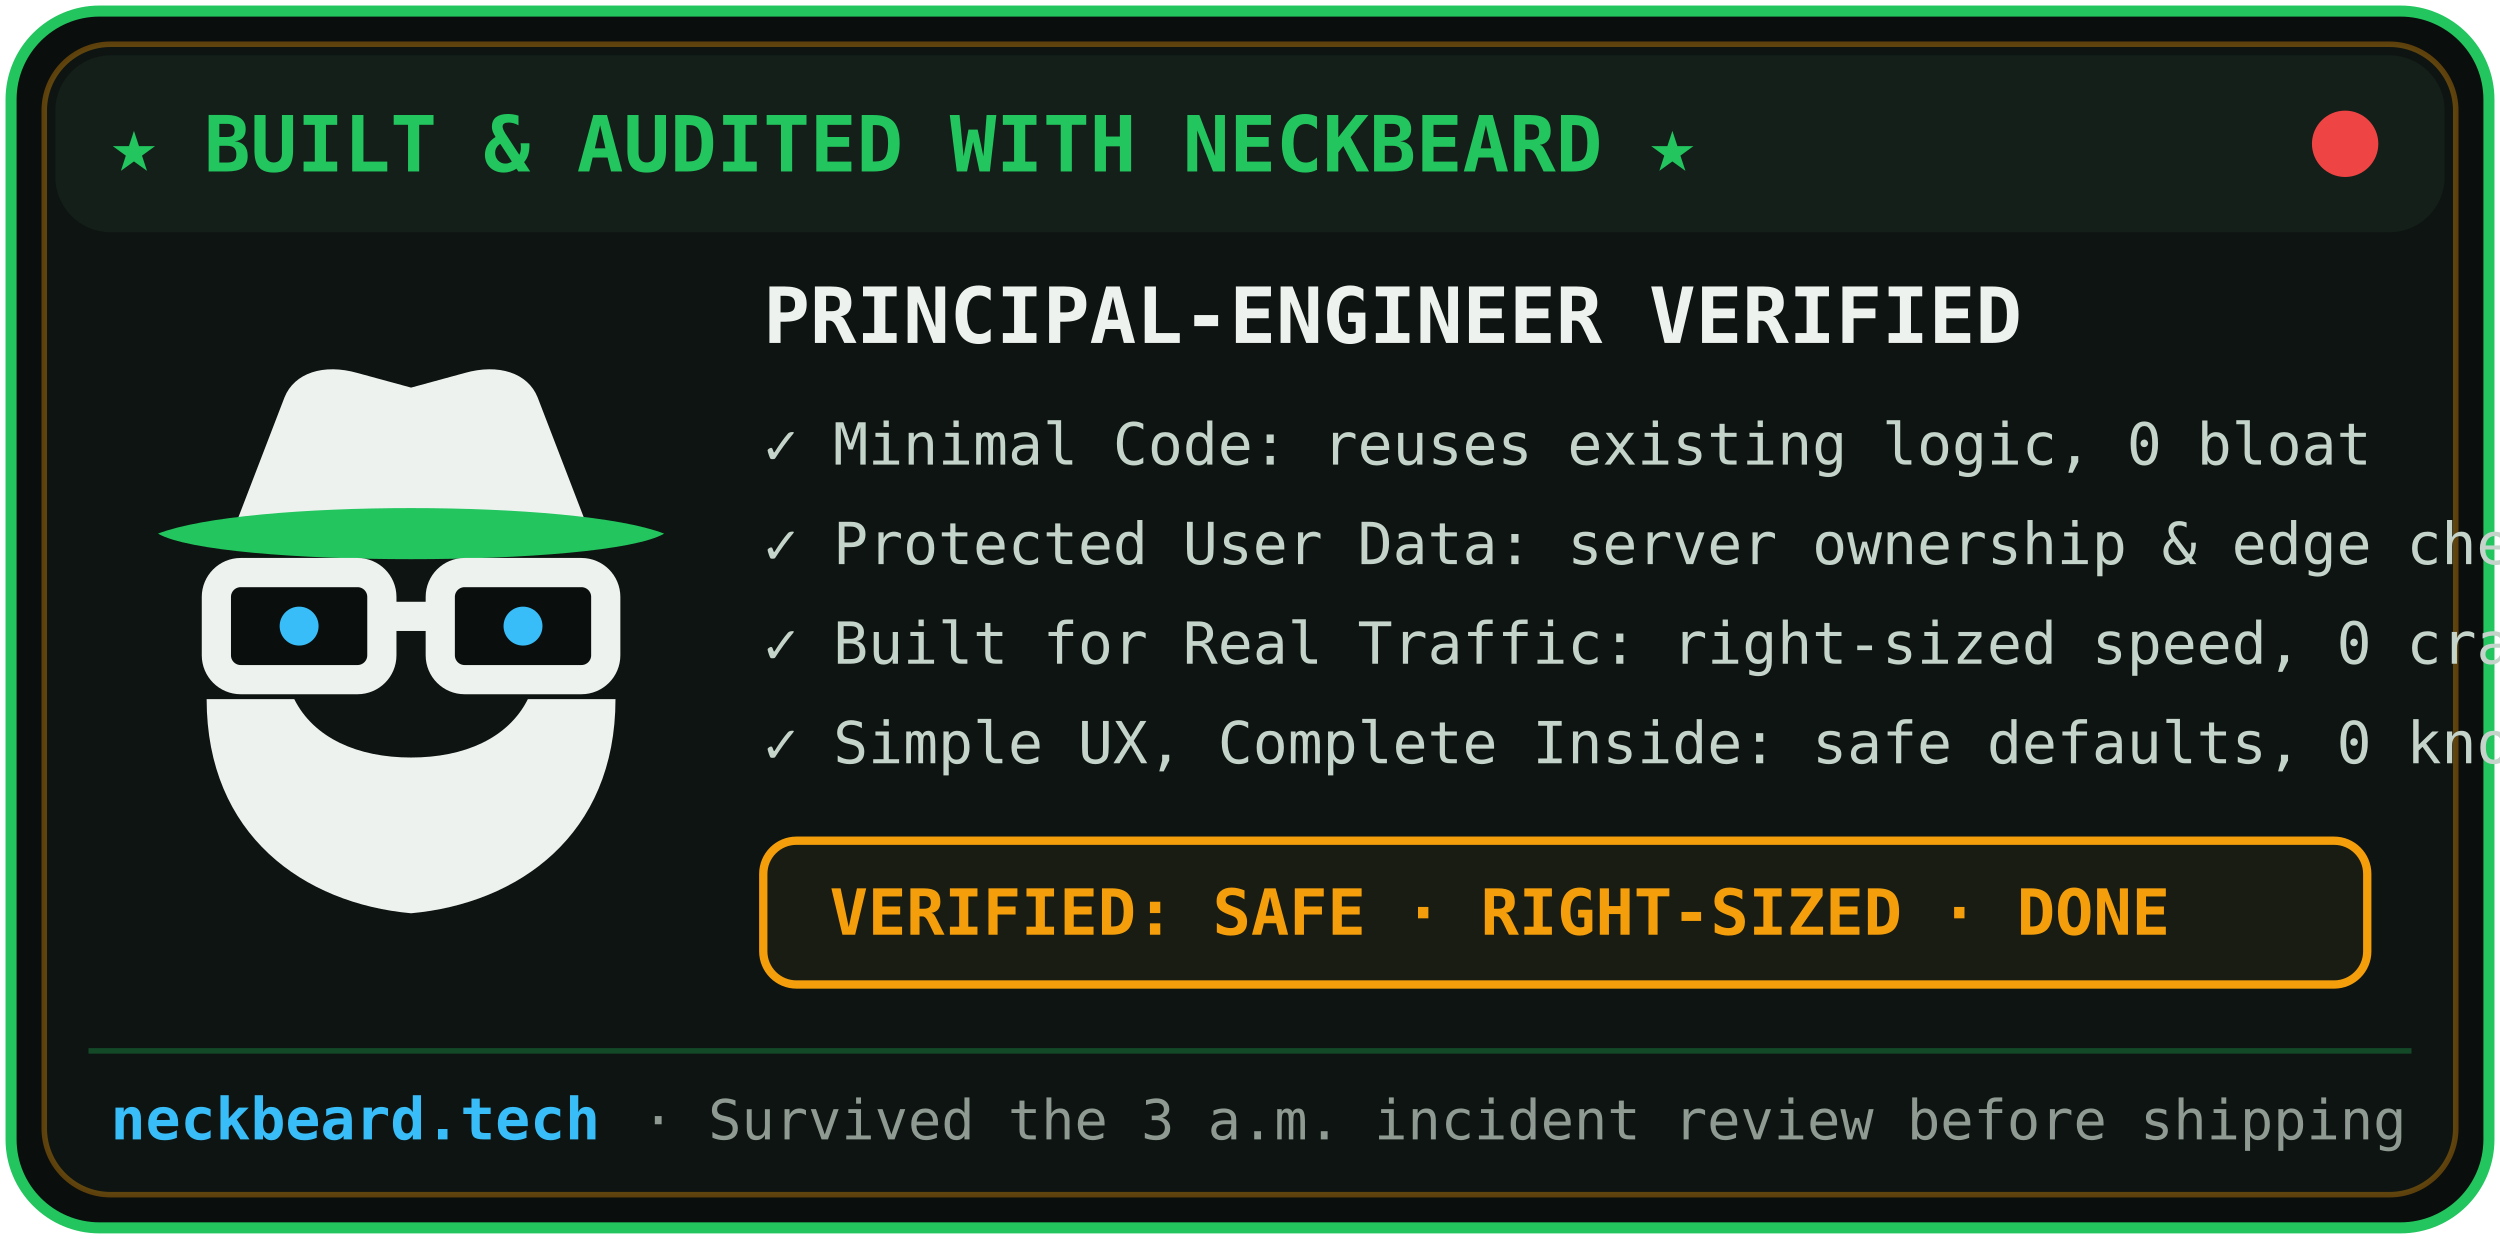
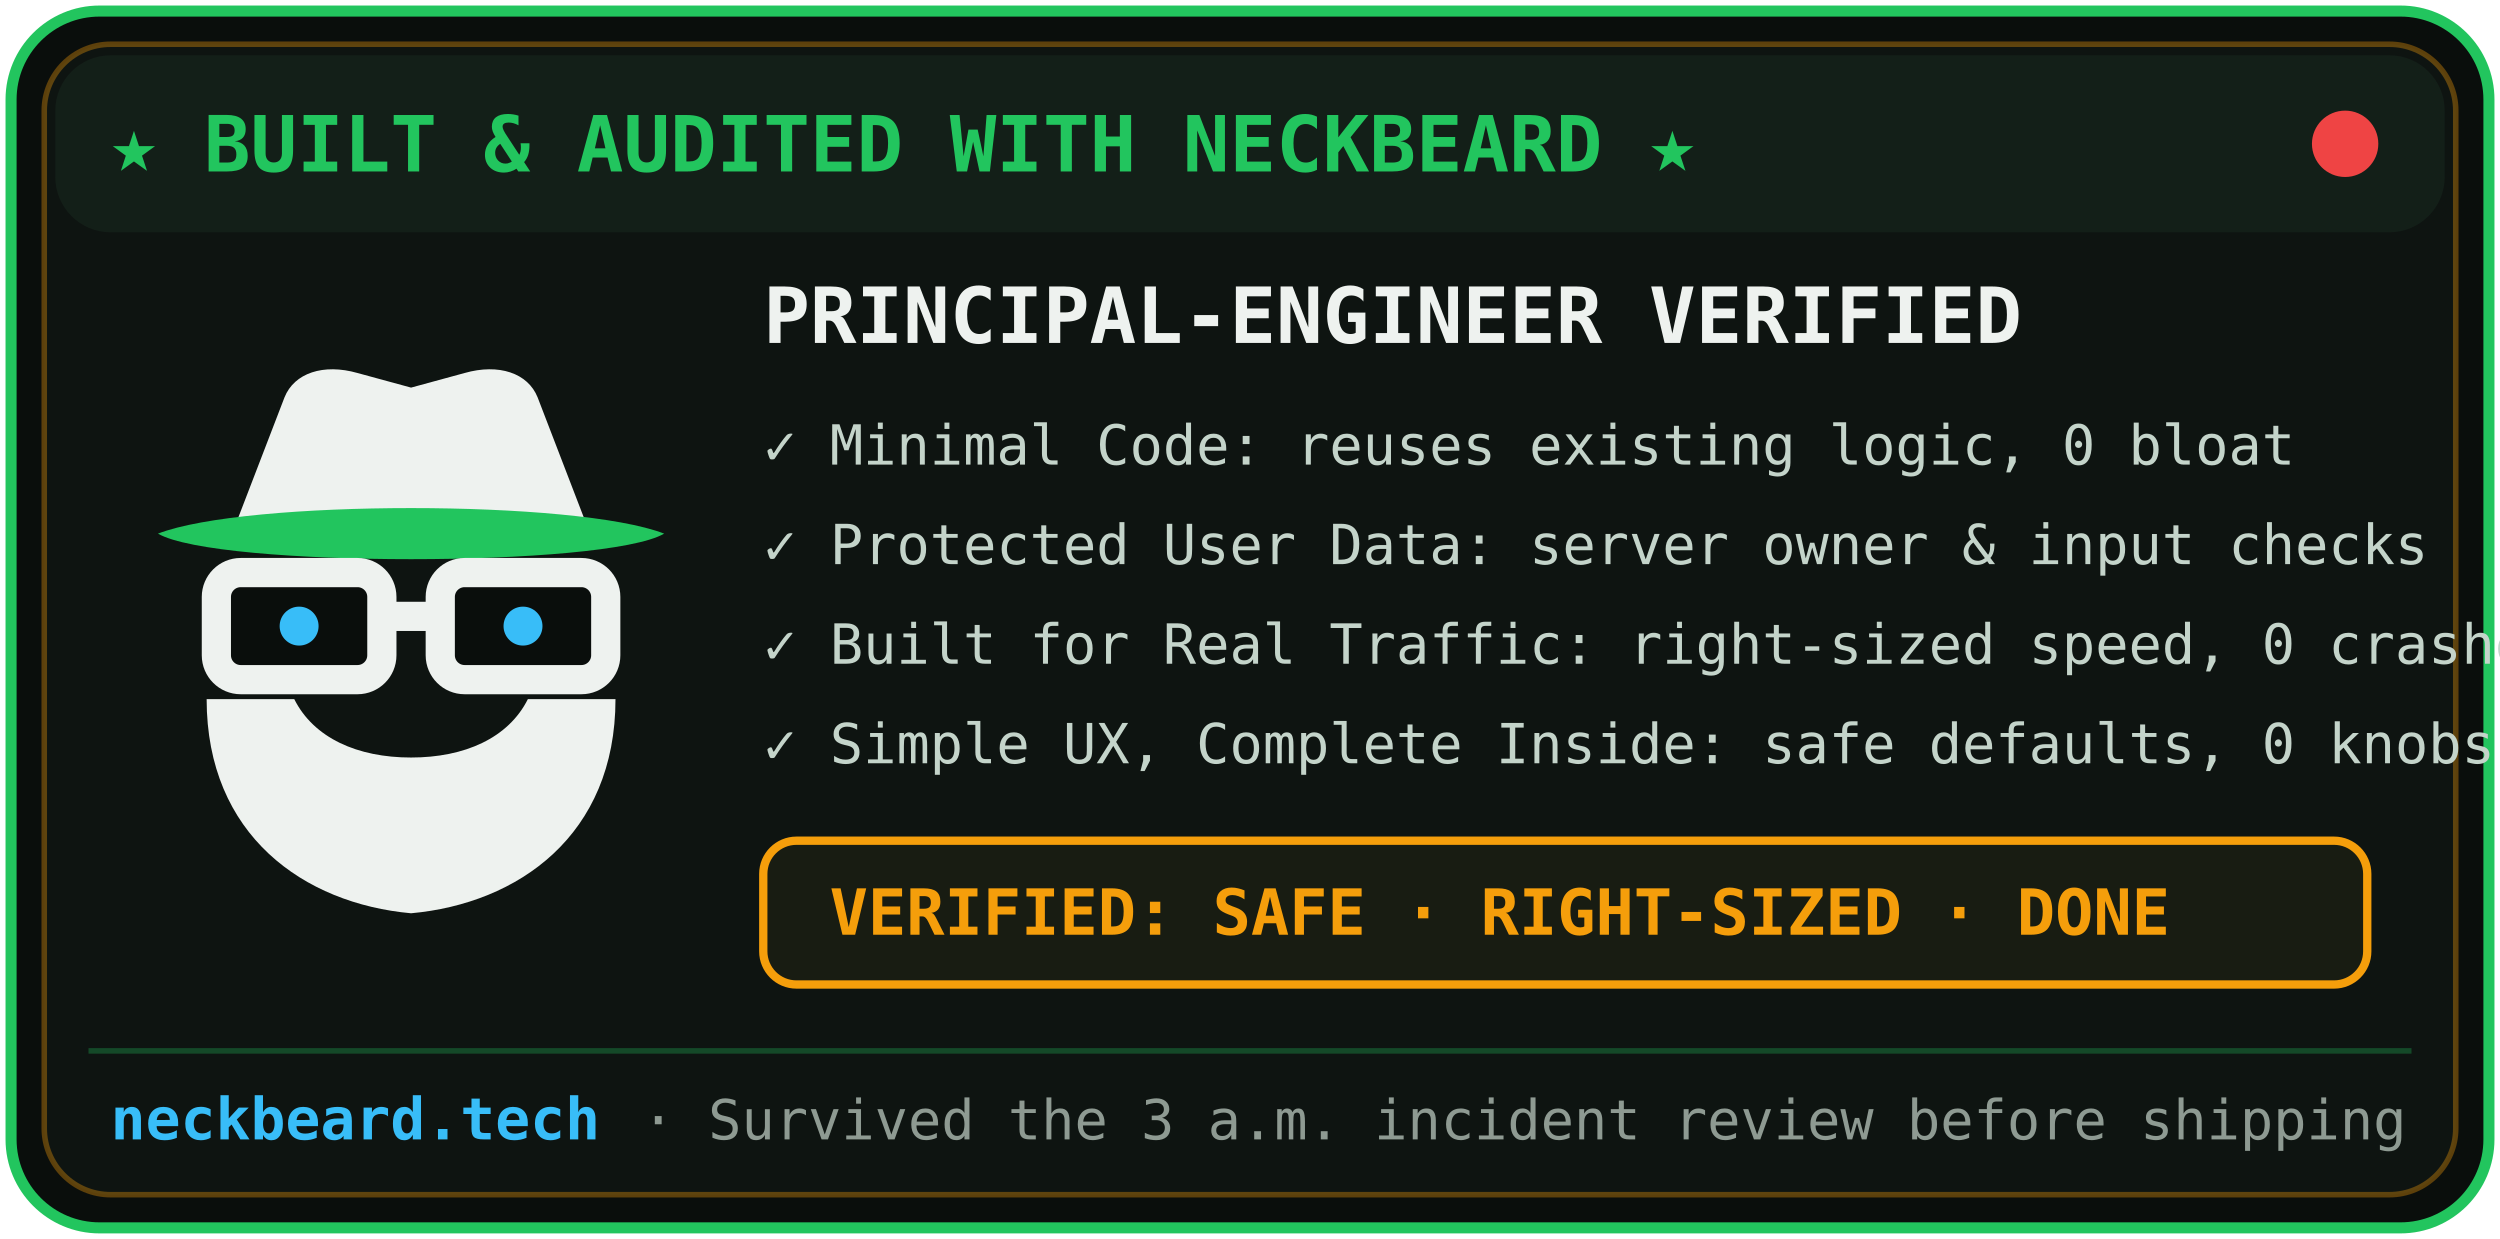
<svg xmlns="http://www.w3.org/2000/svg" width="452" height="224" viewBox="0 0 452 224" role="img" aria-label="Built and Audited with NeckBeard: Minimal Code, Trust-Boundary Safe, Targeted Scalability, Simple UX">
  <rect x="2" y="2" width="448" height="220" rx="16" fill="#0a0e0c" stroke="#22c55e" stroke-width="2" />
  <rect x="8" y="8" width="436" height="208" rx="12" fill="#0e1411" stroke="#f59e0b" stroke-opacity="0.35" />
  <rect x="10" y="10" width="432" height="32" rx="10" fill="#131f18" />
  <text x="20" y="31" fill="#22c55e" font-family="ui-monospace,SFMono-Regular,Menlo,monospace" font-size="14" font-weight="700">★ BUILT &amp; AUDITED WITH NECKBEARD ★</text>
  <circle cx="424" cy="26" r="6" fill="#ef4444" />
  <g transform="translate(18, 56) scale(0.88)" fill="#eef2ef">
    <path d="M28 44 L38 18 C40 13 46 11 53 13 L64 16 L75 13 C82 11 88 13 90 18 L100 44 Z" />
    <path d="M12 46 C30 39 98 39 116 46 C104 53 24 53 12 46 Z" fill="#22c55e" />
    <rect x="24" y="54" width="34" height="22" rx="5" fill="#0a0e0c" stroke="#eef2ef" stroke-width="6" />
    <rect x="70" y="54" width="34" height="22" rx="5" fill="#0a0e0c" stroke="#eef2ef" stroke-width="6" />
    <line x1="58" y1="63" x2="70" y2="63" stroke="#eef2ef" stroke-width="6" />
    <circle cx="41" cy="65" r="4" fill="#38bdf8" />
    <circle cx="87" cy="65" r="4" fill="#38bdf8" />
    <path d="M22 80 C22 108 42 122 64 124 C86 122 106 108 106 80 L88 80 C84 88 75 92 64 92 C53 92 44 88 40 80 Z" />
  </g>
  <text x="138" y="62" fill="#eef2ef" font-family="ui-monospace,SFMono-Regular,Menlo,monospace" font-size="14" font-weight="700">PRINCIPAL-ENGINEER VERIFIED</text>
-   <text x="138" y="84" fill="#c4d4ca" font-family="ui-monospace,SFMono-Regular,Menlo,monospace" font-size="10.5">✓ Minimal Code: reuses existing logic, 0 bloat</text>
-   <text x="138" y="102" fill="#c4d4ca" font-family="ui-monospace,SFMono-Regular,Menlo,monospace" font-size="10.5">✓ Protected User Data: server ownership &amp; edge checks</text>
-   <text x="138" y="120" fill="#c4d4ca" font-family="ui-monospace,SFMono-Regular,Menlo,monospace" font-size="10.5">✓ Built for Real Traffic: right-sized speed, 0 crashes</text>
-   <text x="138" y="138" fill="#c4d4ca" font-family="ui-monospace,SFMono-Regular,Menlo,monospace" font-size="10.5">✓ Simple UX, Complete Inside: safe defaults, 0 knobs</text>
+   <text x="138" y="84" fill="#c4d4ca" font-family="ui-monospace,SFMono-Regular,Menlo,monospace" font-size="10">✓ Minimal Code: reuses existing logic, 0 bloat</text>
+   <text x="138" y="102" fill="#c4d4ca" font-family="ui-monospace,SFMono-Regular,Menlo,monospace" font-size="10">✓ Protected User Data: server owner &amp; input checks</text>
+   <text x="138" y="120" fill="#c4d4ca" font-family="ui-monospace,SFMono-Regular,Menlo,monospace" font-size="10">✓ Built for Real Traffic: right-sized speed, 0 crashes</text>
+   <text x="138" y="138" fill="#c4d4ca" font-family="ui-monospace,SFMono-Regular,Menlo,monospace" font-size="10">✓ Simple UX, Complete Inside: safe defaults, 0 knobs</text>
  <rect x="138" y="152" width="290" height="26" rx="6" fill="#181c12" stroke="#f59e0b" stroke-width="1.5" />
  <text x="150" y="169" fill="#f59e0b" font-family="ui-monospace,SFMono-Regular,Menlo,monospace" font-size="11.5" font-weight="700">VERIFIED: SAFE · RIGHT-SIZED · DONE</text>
  <line x1="16" y1="190" x2="436" y2="190" stroke="#22c55e" stroke-opacity="0.3" />
  <text x="20" y="206" fill="#38bdf8" font-family="ui-monospace,SFMono-Regular,Menlo,monospace" font-size="10.5" font-weight="700">neckbeard.tech</text>
  <text x="116" y="206" fill="#8e9a92" font-family="ui-monospace,SFMono-Regular,Menlo,monospace" font-size="10">· Survived the 3 a.m. incident review before shipping</text>
</svg>
